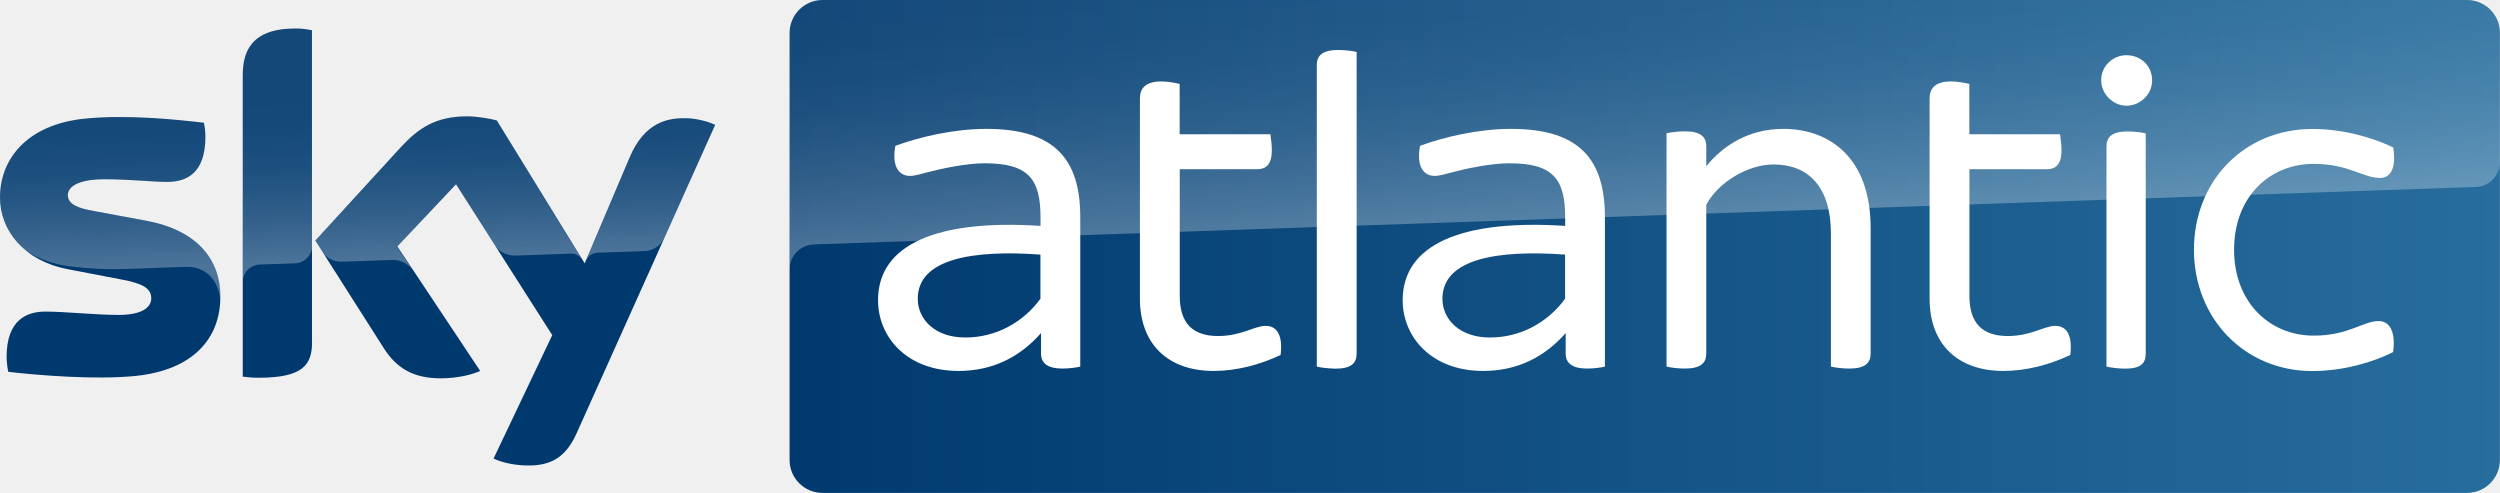
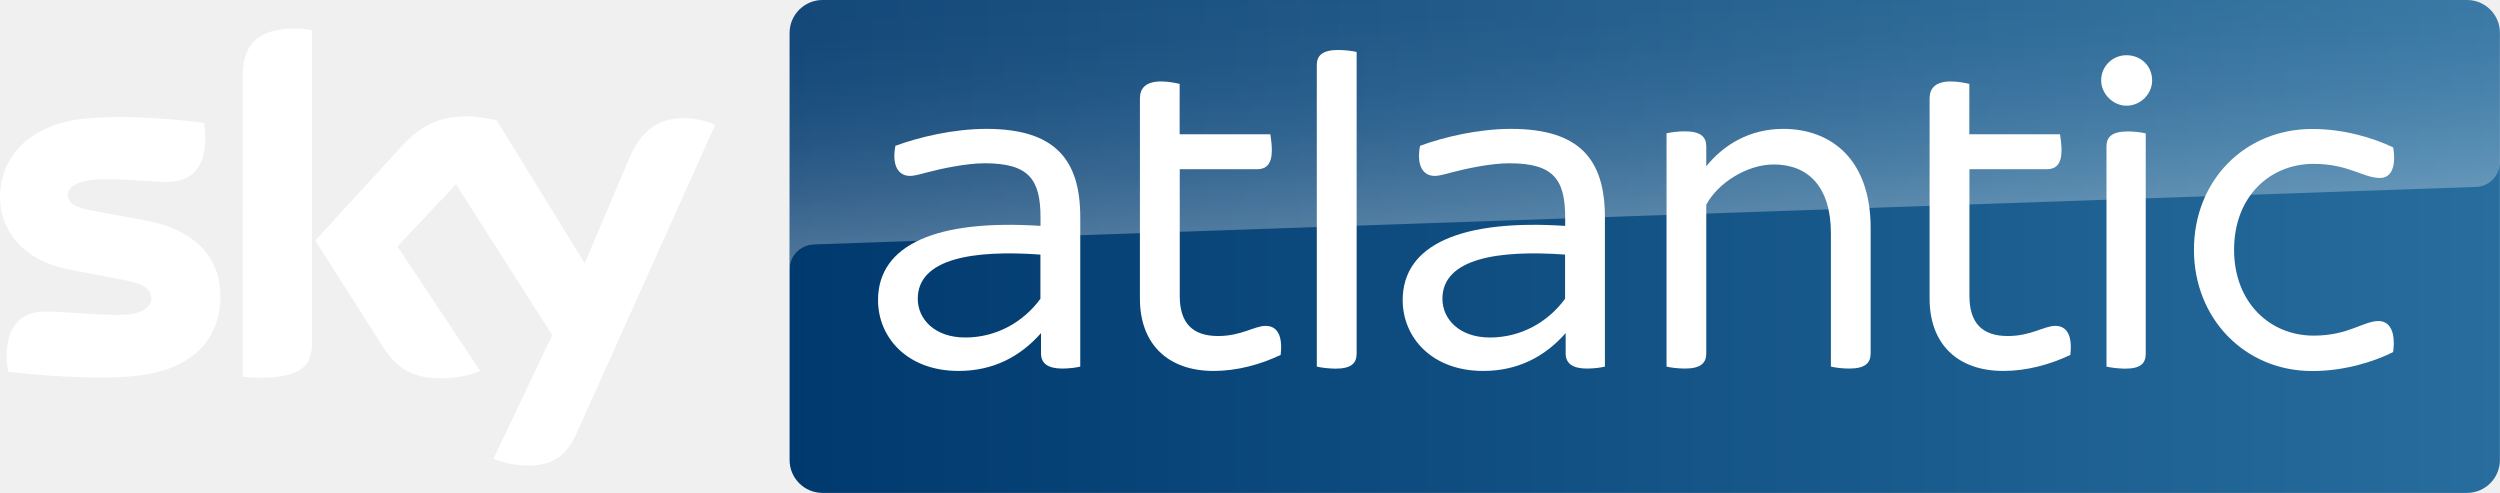
<svg xmlns="http://www.w3.org/2000/svg" xmlns:xlink="http://www.w3.org/1999/xlink" viewBox="0 0 2535.5 500">
  <linearGradient id="A" gradientUnits="userSpaceOnUse" x1="800.81" y1="250.005" x2="2535.484" y2="250.005">
    <stop offset="0" stop-color="#00396e" />
    <stop offset="1" stop-color="#276d9d" />
  </linearGradient>
  <path fill="url(#A)" d="M2502.1 0H834.2c-18.4 0-33.4 15-33.4 33.4v433.1c0 18.5 15 33.4 33.4 33.4H2502c18.5 0 33.4-15 33.4-33.4V33.4c.1-18.4-14.9-33.4-33.3-33.4z" />
-   <path fill="#00396e" d="M500.6 465c6 3.1 18.1 6.7 33.3 7.1 26.2.6 40.4-9.4 51-32.9l140.4-312.5c-5.8-3.1-18.7-6.6-29.1-6.8-18.1-.4-42.4 3.3-57.8 40.2l-45.4 107-89.1-144.9c-5.8-1.7-19.8-4.2-30-4.2-31.6 0-49.1 11.5-67.4 31.3L319.8 244l69.7 109.5c12.9 20 29.8 30.2 57.4 30.2 18.1 0 33.1-4.2 40.1-7.5l-84-126.3 59.5-63 97.6 153L500.6 465zM316.5 346.8c0 23.1-9.1 36.3-54.1 36.3-6 0-11.2-.4-16.2-1.1V76.4c0-23.3 7.9-47.5 53.3-47.5 5.8 0 11.5.6 16.9 1.8v316.1zm-93-46.1c0 43.1-28.1 74.4-85.3 80.5-41.4 4.4-101.3-.8-129.8-4.1-1-4.6-1.7-10.4-1.7-15C6.7 324.6 26.9 316 46 316c19.8 0 51 3.4 74.1 3.4 25.6 0 33.3-8.6 33.3-16.9 0-10.8-10.2-15.2-30-19l-54.3-10.4C24.1 264.6 0 233.4 0 200.4c0-40.2 28.5-73.8 84.5-79.9 42.4-4.6 93.9.6 122.3 4 1 4.8 1.5 9.4 1.5 14.4 0 37.5-19.8 45.6-38.9 45.6-14.6 0-37.3-2.7-63.3-2.7-26.4 0-37.3 7.3-37.3 16.1 0 9.4 10.4 13.3 26.9 16.2l51.8 9.6c53.1 9.7 76 39.9 76 77" />
  <g fill="#fff">
+     <path d="M500.6 465c6 3.1 18.1 6.7 33.3 7.1 26.2.6 40.4-9.4 51-32.9l140.4-312.5c-5.8-3.1-18.7-6.6-29.1-6.8-18.1-.4-42.4 3.3-57.8 40.2l-45.4 107-89.1-144.9c-5.8-1.7-19.8-4.2-30-4.2-31.6 0-49.1 11.5-67.4 31.3L319.8 244l69.7 109.5c12.9 20 29.8 30.2 57.4 30.2 18.1 0 33.1-4.2 40.1-7.5l-84-126.3 59.5-63 97.6 153zM316.5 346.8c0 23.1-9.1 36.3-54.1 36.3-6 0-11.2-.4-16.2-1.1V76.4c0-23.3 7.9-47.5 53.3-47.5 5.8 0 11.5.6 16.9 1.8v316.1zm-93-46.1c0 43.1-28.1 74.4-85.3 80.5-41.4 4.4-101.3-.8-129.8-4.1-1-4.6-1.7-10.4-1.7-15C6.7 324.6 26.9 316 46 316c19.8 0 51 3.4 74.1 3.4 25.6 0 33.3-8.6 33.3-16.9 0-10.8-10.2-15.2-30-19l-54.3-10.4C24.1 264.6 0 233.4 0 200.4c0-40.2 28.5-73.8 84.5-79.9 42.4-4.6 93.9.6 122.3 4 1 4.8 1.5 9.4 1.5 14.4 0 37.5-19.8 45.6-38.9 45.6-14.6 0-37.3-2.7-63.3-2.7-26.4 0-37.3 7.3-37.3 16.1 0 9.4 10.4 13.3 26.9 16.2l51.8 9.6c53.1 9.7 76 39.9 76 77" />
+     <use xlink:href="#D" />
    <use xlink:href="#E" />
-     <use xlink:href="#F" />
    <path d="M1335.5 371.8V65.9c0-9.3 5.4-15.2 21.7-15.2 6.9 0 14.7 1 18.7 2v305.9c0 9.8-5.4 15.3-21.6 15.3-7-.1-14.9-1.1-18.8-2.1" />
-     <use xlink:href="#E" x="532.1" />
+     <use xlink:href="#D" x="532.1" />
    <path d="M1897.2 231.2v127.4c0 9.3-5.4 15.2-21.6 15.2-6.9 0-14.7-1-18.7-2V236.6c0-47.2-23.1-69.8-58-69.8-27 0-56.6 18.7-68.4 40.8v151c0 9.3-5.4 15.2-21.6 15.2-6.9 0-14.7-1-18.7-2V135.2c3.9-1 11.8-2 18.7-2 16.2 0 21.6 5.9 21.6 15.2v20.2c17.2-21.2 43.3-37.9 78.2-37.9 48.2.1 88.5 30.6 88.5 100.5" />
-     <use xlink:href="#F" x="800.9" />
+     <use xlink:href="#E" x="800.9" />
    <path d="M2131 81.6c0-14.7 11.8-25.6 25.6-25.6 14.7 0 26.1 10.8 26.1 25.6 0 13.3-11.3 25.6-26.1 25.6-13.8 0-25.6-12.3-25.6-25.6m5.4 290.2V148.5c0-9.4 5.4-15.2 21.6-15.2 6.9 0 14.3 1 18.2 2v223.3c0 9.8-4.9 15.3-21.1 15.3-6.9-.1-14.8-1.1-18.7-2.1m88.7-118.5c0-70.3 51.6-122.5 120-122.5 32 0 61.5 8.9 82.1 18.7 3.5 22.1-3.4 31-13.3 31-17.2 0-32-14.3-67.4-14.3-44.3 0-80.7 33-80.7 87.1 0 53.6 36.4 87.1 80.7 87.1 35.4 0 50.2-14.8 65.9-14.8 10.3 0 17.7 9.4 14.7 31.5-20.6 10.3-50.2 19.2-82.1 19.2-68.3 0-119.9-53.2-119.9-123" />
  </g>
  <linearGradient id="B" gradientUnits="userSpaceOnUse" x1="1670.656" y1="226.425" x2="1661.959" y2="-22.629">
    <stop offset="0" stop-color="#fff" />
    <stop offset=".12" stop-color="#fff" stop-opacity=".835" />
    <stop offset=".269" stop-color="#fff" stop-opacity=".658" />
    <stop offset=".42" stop-color="#fff" stop-opacity=".511" />
    <stop offset=".568" stop-color="#fff" stop-opacity=".397" />
    <stop offset=".716" stop-color="#fff" stop-opacity=".315" />
    <stop offset=".86" stop-color="#fff" stop-opacity=".266" />
    <stop offset="1" stop-color="#fff" stop-opacity=".25" />
  </linearGradient>
  <path opacity=".3" fill="url(#B)" d="M824.8 248l3.2-.2 1682.5-58.2c13.9-.1 25-11.5 24.9-25.3V33.2c0-18.4-14.9-33.3-33.3-33.3h-1668c-18.4 0-33.3 14.9-33.3 33.3V274c-.4-13.7 10.3-25.3 24-26z" />
  <linearGradient id="C" gradientUnits="userSpaceOnUse" x1="366.13" y1="263.8" x2="360.268" y2="95.924">
    <stop offset="0" stop-color="#fff" />
    <stop offset=".12" stop-color="#fff" stop-opacity=".835" />
    <stop offset=".269" stop-color="#fff" stop-opacity=".658" />
    <stop offset=".42" stop-color="#fff" stop-opacity=".511" />
    <stop offset=".568" stop-color="#fff" stop-opacity=".397" />
    <stop offset=".716" stop-color="#fff" stop-opacity=".315" />
    <stop offset=".86" stop-color="#fff" stop-opacity=".266" />
    <stop offset="1" stop-color="#fff" stop-opacity=".25" />
  </linearGradient>
  <path opacity=".3" fill="url(#C)" d="M725.3 126.8l-51.4 114.5c-4 8.2-12.3 13.4-21.4 13.4l-46.9 1.6c-5.1.3-9.6 3.7-11.4 8.5v-.1l44.3-104.5c15.4-36.9 39.7-40.6 57.7-40.2a78.89 78.89 0 0 1 29.1 6.8zM590.6 263.5l-86.8-141.1c-9.8-2.6-19.9-4-30.1-4.2-31.6 0-49.1 11.5-67.3 31.4l-86.7 94.6 6.9 10.9c4.5 6.8 12.3 10.7 20.5 10.3l49.4-1.7a24.67 24.67 0 0 1 21.8 9.8h0l-15.5-23.4 59.5-63.1 40 62.7c4.9 6.2 12.5 9.7 20.4 9.5l56.8-2c4.6.1 8.8 2.5 11.1 6.3h0zM299.5 28.9c-45.4 0-53.3 24.3-53.3 47.5V286c0-9.6 7.7-17.4 17.3-17.7l35.2-1.2c9.8 0 17.8-8 17.8-17.8h0V30.6c-5.7-1.2-11.3-1.8-17-1.7zm-152 194.7L95.7 214c-16.5-2.9-27-6.7-27-16.1 0-8.8 11-16.1 37.4-16.1 26 0 48.7 2.7 63.3 2.7 19 0 38.9-8.1 38.9-45.6 0-4.8-.5-9.7-1.5-14.4-28.3-3.5-79.9-8.6-122.3-4-56 6.1-84.5 39.7-84.5 79.8.1 21.5 10.2 41.7 27.4 54.7 12.6 7.8 26.9 12.9 41.6 14.8a350.65 350.65 0 0 0 57.9 3l61.8-2.2c23.1-.8 35.8 18.9 34.5 38.8 0-.3 0-.5.1-.8v-.2c.2-2.6.3-5.2.3-7.8 0-37-23-67.2-76.1-77z" />
  <defs>
-     <path id="E" d="M1095.6 220.3v151.5c-3.9 1-11.3 2-18.2 2-14.8 0-21.6-5.4-21.6-15.3v-20.7c-21.2 24.1-48.7 38.4-83.6 38.4-52.6 0-81.7-34.4-81.7-71.8 0-57.1 61-82.1 164.8-75.3v-8.4c0-38.8-11.8-55.1-56.6-55.1-18.7 0-43.8 5.4-57.1 8.9-7.9 2-13.8 3.9-18.7 3.9-11.3 0-18.7-9.8-14.8-30.5 24.1-8.9 59-17.2 92.5-17.2 69.4.1 95 31.1 95 89.6m-40.4 82.7v-44.8c-67.9-4.9-124.4 3.9-124.4 44.8 0 20.7 17.2 39.3 48.2 39.3 31.5 0 59-15.7 76.2-39.3" />
-     <path id="F" d="M1298.8 360c-20.7 9.8-44.3 16.2-67.9 16.2-46.7 0-74.8-27.5-74.8-73.3V99.8c0-10.3 5.9-17.2 21.6-17.2 6.9 0 14.7 1.5 18.7 2.5v51.1h92c.5 3.4 1.5 10.3 1.5 16.2 0 14.3-5.9 19.2-14.7 19.2h-78.7V300c0 27.5 12.8 40.8 38.9 40.8 23.6 0 36.9-10.3 48.2-10.3 11.7 0 17.6 9.8 15.2 29.5" />
+     <path id="D" d="M1095.6 220.3v151.5c-3.9 1-11.3 2-18.2 2-14.8 0-21.6-5.4-21.6-15.3v-20.7c-21.2 24.1-48.7 38.4-83.6 38.4-52.6 0-81.7-34.4-81.7-71.8 0-57.1 61-82.1 164.8-75.3v-8.4c0-38.8-11.8-55.1-56.6-55.1-18.7 0-43.8 5.4-57.1 8.9-7.9 2-13.8 3.9-18.7 3.9-11.3 0-18.7-9.8-14.8-30.5 24.1-8.9 59-17.2 92.5-17.2 69.4.1 95 31.1 95 89.6m-40.4 82.7v-44.8c-67.9-4.9-124.4 3.9-124.4 44.8 0 20.7 17.2 39.3 48.2 39.3 31.5 0 59-15.7 76.2-39.3" />
+     <path id="E" d="M1298.8 360c-20.7 9.8-44.3 16.2-67.9 16.2-46.7 0-74.8-27.5-74.8-73.3V99.8c0-10.3 5.9-17.2 21.6-17.2 6.9 0 14.7 1.5 18.7 2.5v51.1h92c.5 3.4 1.5 10.3 1.5 16.2 0 14.3-5.9 19.2-14.7 19.2h-78.7V300c0 27.5 12.8 40.8 38.9 40.8 23.6 0 36.9-10.3 48.2-10.3 11.7 0 17.6 9.8 15.2 29.5" />
  </defs>
</svg>
